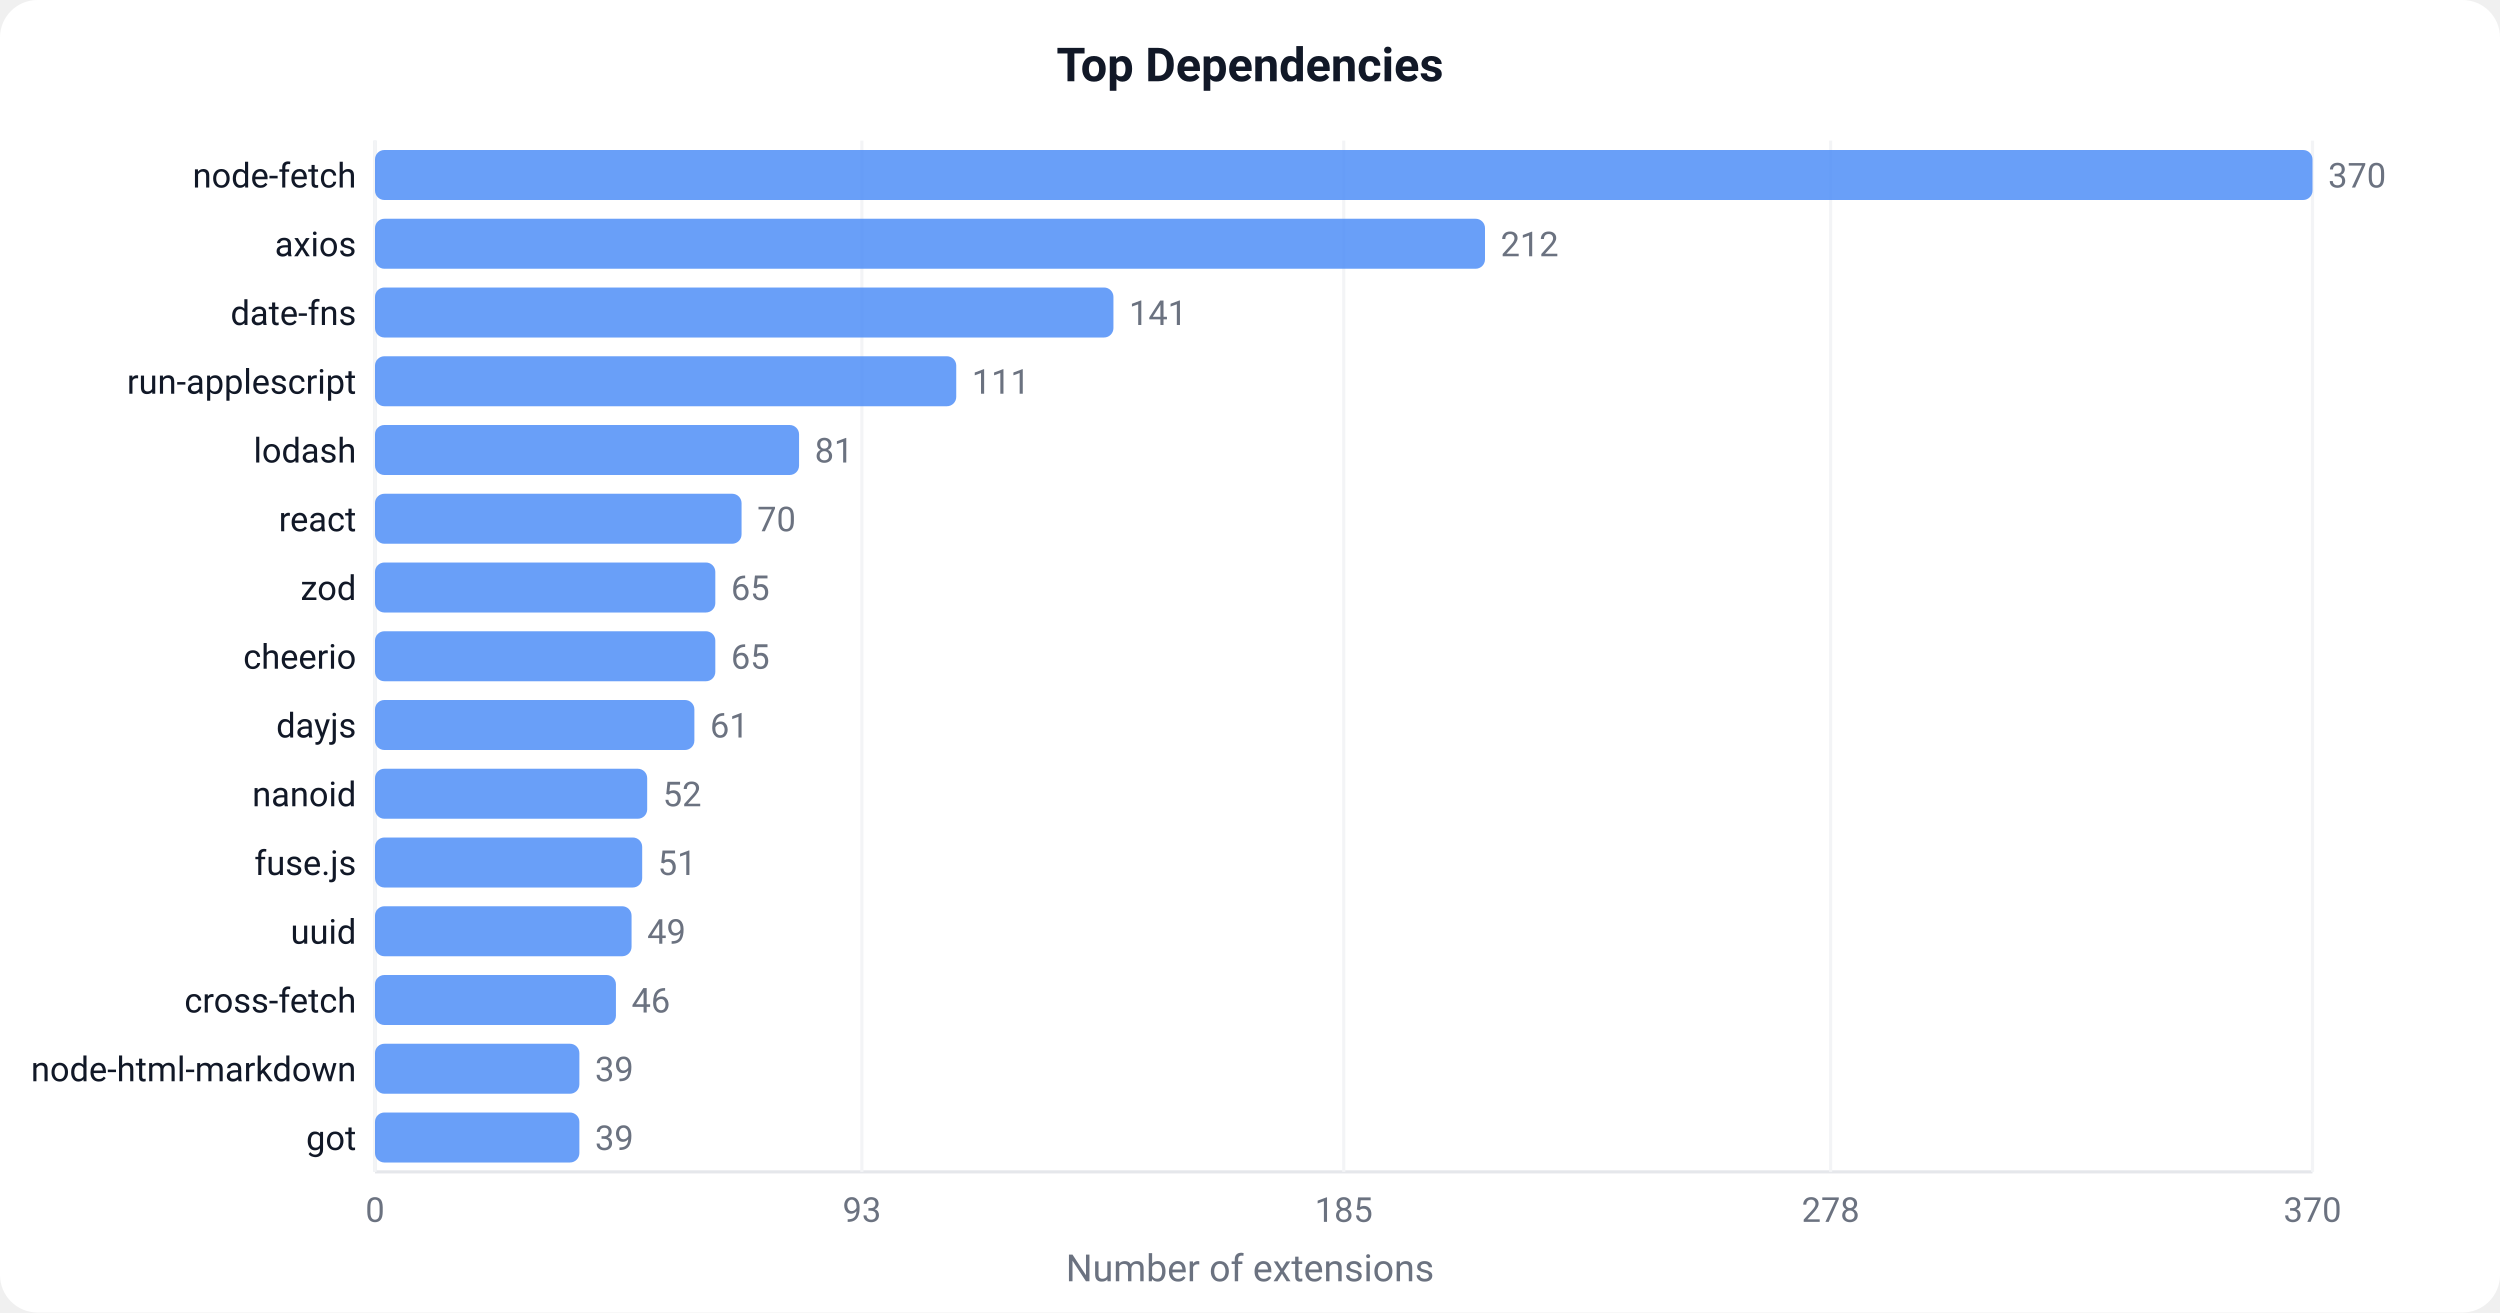
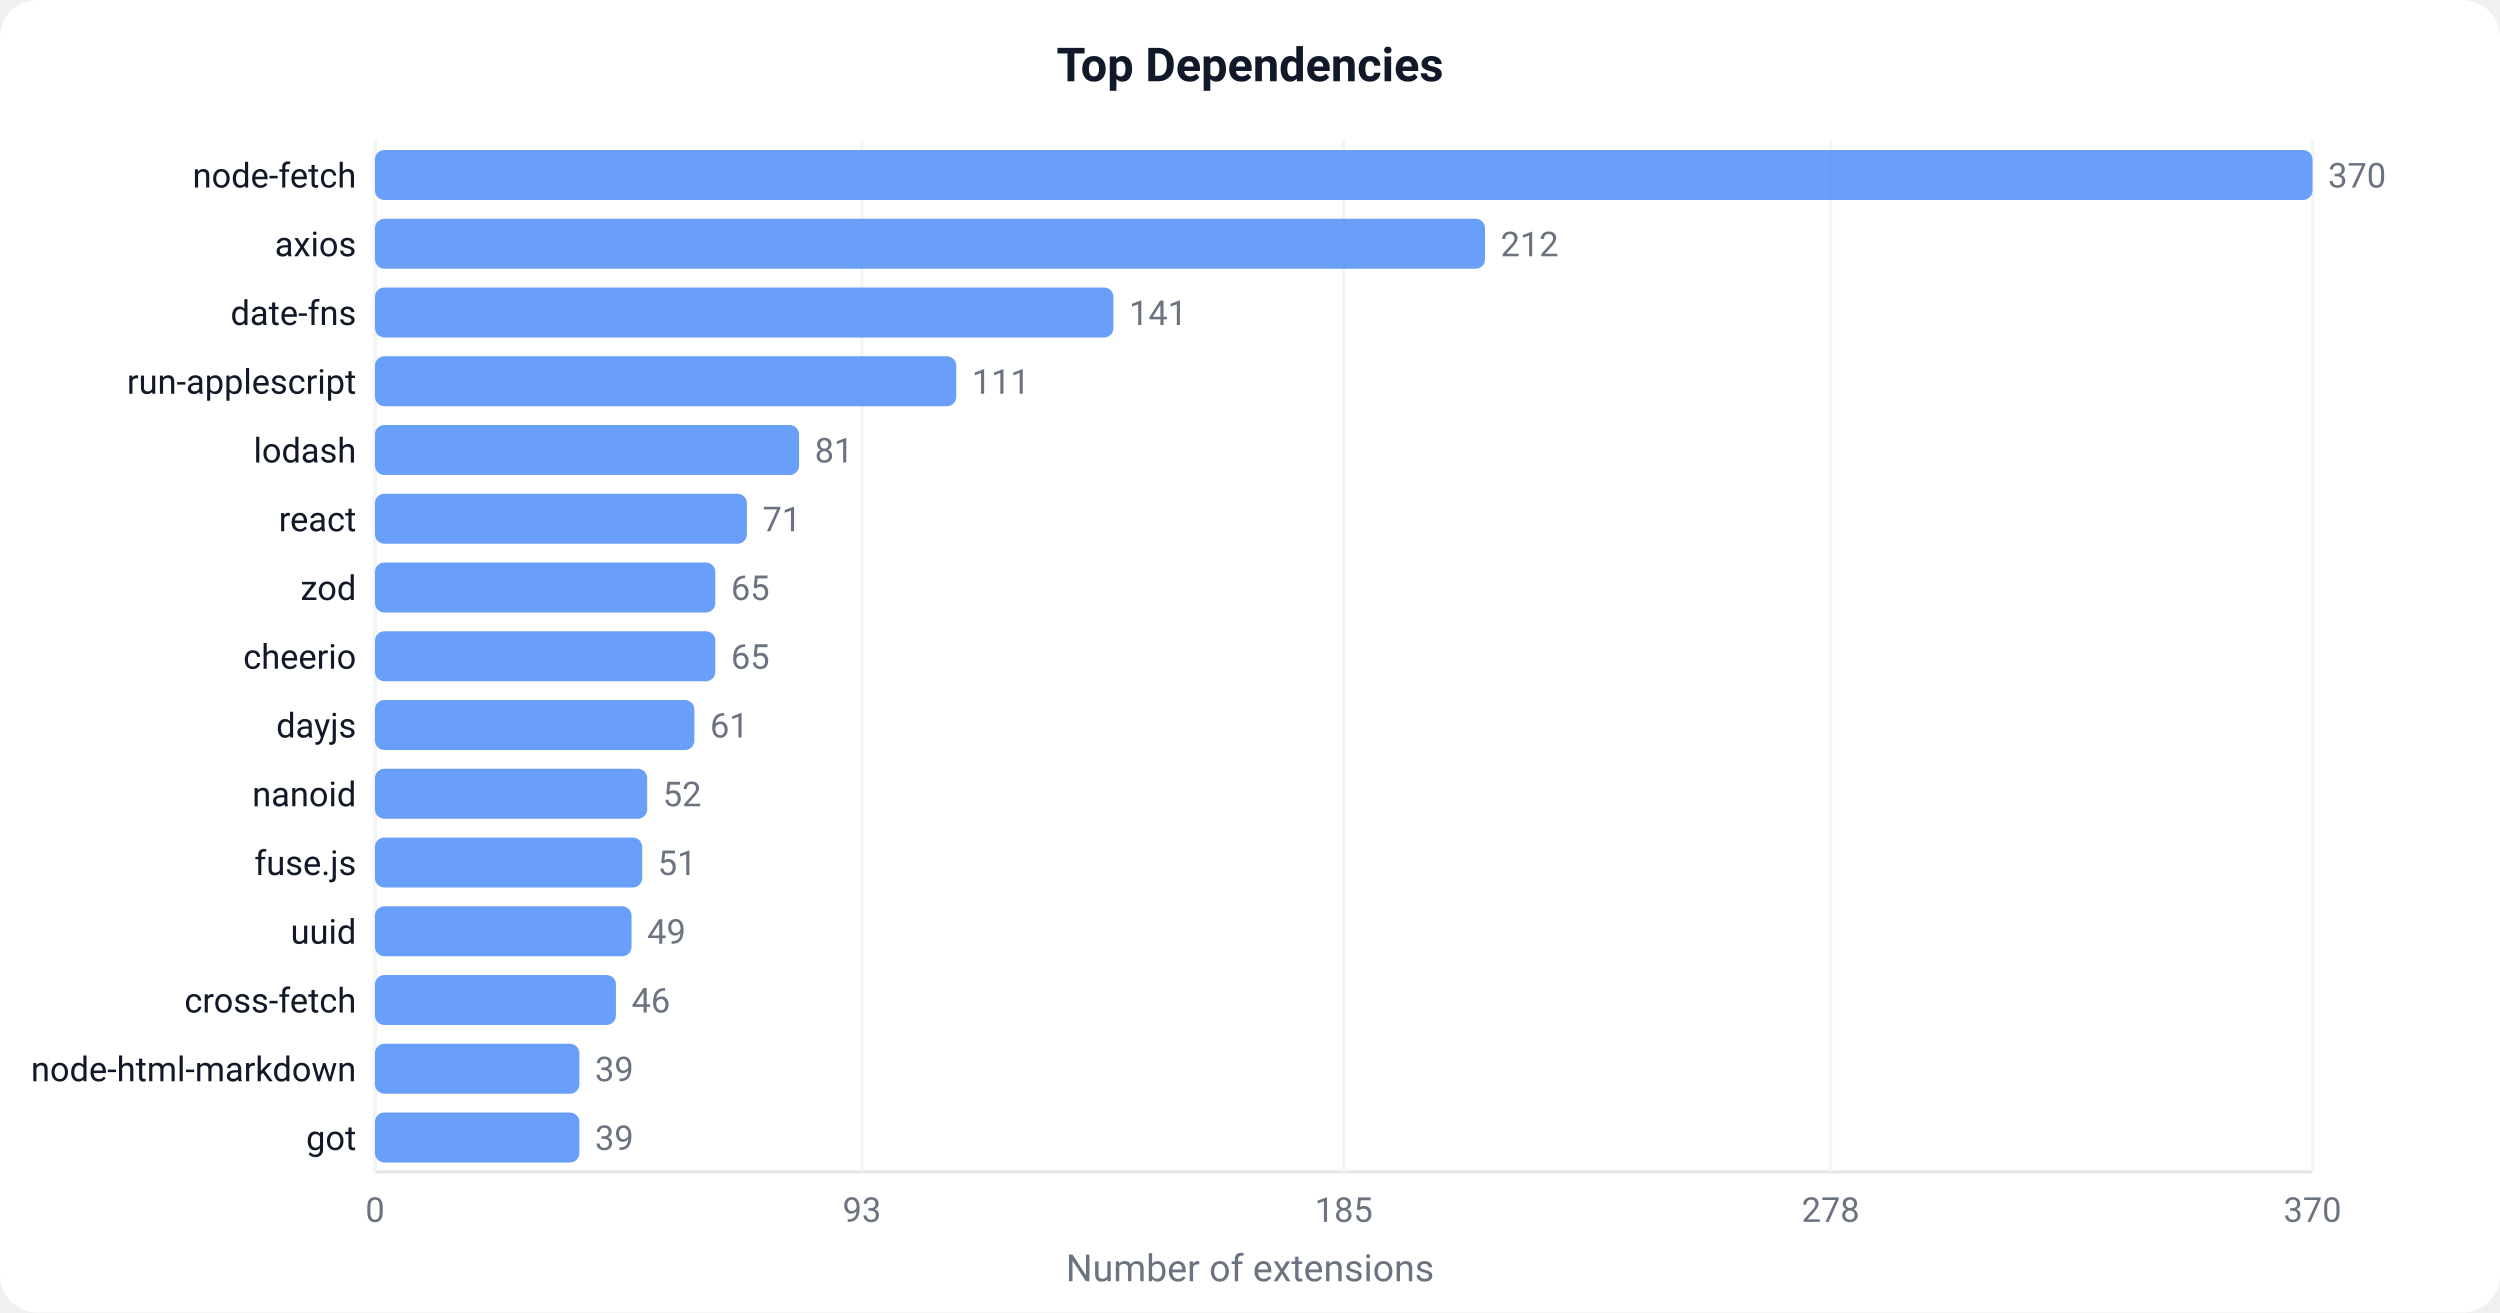
<svg xmlns="http://www.w3.org/2000/svg" width="800" height="420" viewBox="0 0 800 420">
  <defs>
    <style>text { font-family: -apple-system, BlinkMacSystemFont, 'Segoe UI', Roboto, sans-serif; }</style>
  </defs>
  <rect width="800" height="420" fill="#ffffff" rx="12" />
  <text x="400" y="26" text-anchor="middle" font-size="15" font-weight="600" fill="#111827">Top Dependencies</text>
  <line x1="120" y1="45" x2="120" y2="375" stroke="#e5e7eb" stroke-width="1" />
  <line x1="120" y1="375" x2="740" y2="375" stroke="#e5e7eb" stroke-width="1" />
  <line x1="120.0" y1="45" x2="120.0" y2="375" stroke="#f3f4f6" stroke-width="1" />
  <text x="120.0" y="391.0" text-anchor="middle" font-size="11" fill="#6b7280">0</text>
  <line x1="275.8" y1="45" x2="275.8" y2="375" stroke="#f3f4f6" stroke-width="1" />
  <text x="275.8" y="391.0" text-anchor="middle" font-size="11" fill="#6b7280">93</text>
  <line x1="430.0" y1="45" x2="430.0" y2="375" stroke="#f3f4f6" stroke-width="1" />
  <text x="430.0" y="391.0" text-anchor="middle" font-size="11" fill="#6b7280">185</text>
  <line x1="585.8" y1="45" x2="585.8" y2="375" stroke="#f3f4f6" stroke-width="1" />
  <text x="585.8" y="391.0" text-anchor="middle" font-size="11" fill="#6b7280">278</text>
  <line x1="740.0" y1="45" x2="740.0" y2="375" stroke="#f3f4f6" stroke-width="1" />
  <text x="740.0" y="391.0" text-anchor="middle" font-size="11" fill="#6b7280">370</text>
  <rect x="120" y="48.0" width="620.0" height="16" fill="#4F8EF7" rx="3" opacity="0.85" />
  <text x="114" y="60.0" text-anchor="end" font-size="11" fill="#111827">node-fetch</text>
  <text x="745.0" y="60.0" font-size="11" fill="#6b7280">370</text>
  <rect x="120" y="70.0" width="355.2" height="16" fill="#4F8EF7" rx="3" opacity="0.85" />
  <text x="114" y="82.0" text-anchor="end" font-size="11" fill="#111827">axios</text>
  <text x="480.2" y="82.0" font-size="11" fill="#6b7280">212</text>
  <rect x="120" y="92.0" width="236.3" height="16" fill="#4F8EF7" rx="3" opacity="0.85" />
  <text x="114" y="104.0" text-anchor="end" font-size="11" fill="#111827">date-fns</text>
  <text x="361.3" y="104.0" font-size="11" fill="#6b7280">141</text>
  <rect x="120" y="114.0" width="186.0" height="16" fill="#4F8EF7" rx="3" opacity="0.85" />
  <text x="114" y="126.0" text-anchor="end" font-size="11" fill="#111827">run-applescript</text>
  <text x="311.0" y="126.0" font-size="11" fill="#6b7280">111</text>
  <rect x="120" y="136.0" width="135.7" height="16" fill="#4F8EF7" rx="3" opacity="0.85" />
  <text x="114" y="148.0" text-anchor="end" font-size="11" fill="#111827">lodash</text>
  <text x="260.7" y="148.0" font-size="11" fill="#6b7280">81</text>
-   <rect x="120" y="158.0" width="117.3" height="16" fill="#4F8EF7" rx="3" opacity="0.85" />
+   <rect x="120" y="158.0" width="119.0" height="16" fill="#4F8EF7" rx="3" opacity="0.85" />
  <text x="114" y="170.0" text-anchor="end" font-size="11" fill="#111827">react</text>
-   <text x="242.3" y="170.0" font-size="11" fill="#6b7280">70</text>
+   <text x="244.0" y="170.0" font-size="11" fill="#6b7280">71</text>
  <rect x="120" y="180.0" width="108.9" height="16" fill="#4F8EF7" rx="3" opacity="0.85" />
  <text x="114" y="192.0" text-anchor="end" font-size="11" fill="#111827">zod</text>
  <text x="233.9" y="192.0" font-size="11" fill="#6b7280">65</text>
  <rect x="120" y="202.0" width="108.9" height="16" fill="#4F8EF7" rx="3" opacity="0.85" />
  <text x="114" y="214.0" text-anchor="end" font-size="11" fill="#111827">cheerio</text>
  <text x="233.9" y="214.0" font-size="11" fill="#6b7280">65</text>
  <rect x="120" y="224.0" width="102.2" height="16" fill="#4F8EF7" rx="3" opacity="0.85" />
  <text x="114" y="236.0" text-anchor="end" font-size="11" fill="#111827">dayjs</text>
  <text x="227.2" y="236.0" font-size="11" fill="#6b7280">61</text>
  <rect x="120" y="246.0" width="87.1" height="16" fill="#4F8EF7" rx="3" opacity="0.85" />
  <text x="114" y="258.0" text-anchor="end" font-size="11" fill="#111827">nanoid</text>
  <text x="212.1" y="258.0" font-size="11" fill="#6b7280">52</text>
  <rect x="120" y="268.0" width="85.5" height="16" fill="#4F8EF7" rx="3" opacity="0.85" />
  <text x="114" y="280.0" text-anchor="end" font-size="11" fill="#111827">fuse.js</text>
  <text x="210.5" y="280.0" font-size="11" fill="#6b7280">51</text>
  <rect x="120" y="290.0" width="82.1" height="16" fill="#4F8EF7" rx="3" opacity="0.85" />
  <text x="114" y="302.0" text-anchor="end" font-size="11" fill="#111827">uuid</text>
  <text x="207.1" y="302.0" font-size="11" fill="#6b7280">49</text>
  <rect x="120" y="312.0" width="77.1" height="16" fill="#4F8EF7" rx="3" opacity="0.85" />
  <text x="114" y="324.0" text-anchor="end" font-size="11" fill="#111827">cross-fetch</text>
  <text x="202.1" y="324.0" font-size="11" fill="#6b7280">46</text>
  <rect x="120" y="334.0" width="65.4" height="16" fill="#4F8EF7" rx="3" opacity="0.85" />
  <text x="114" y="346.0" text-anchor="end" font-size="11" fill="#111827">node-html-markdown</text>
  <text x="190.4" y="346.0" font-size="11" fill="#6b7280">39</text>
  <rect x="120" y="356.0" width="65.4" height="16" fill="#4F8EF7" rx="3" opacity="0.85" />
  <text x="114" y="368.0" text-anchor="end" font-size="11" fill="#111827">got</text>
  <text x="190.4" y="368.0" font-size="11" fill="#6b7280">39</text>
  <text x="400" y="410" text-anchor="middle" font-size="12" fill="#6b7280">Number of extensions</text>
</svg>
